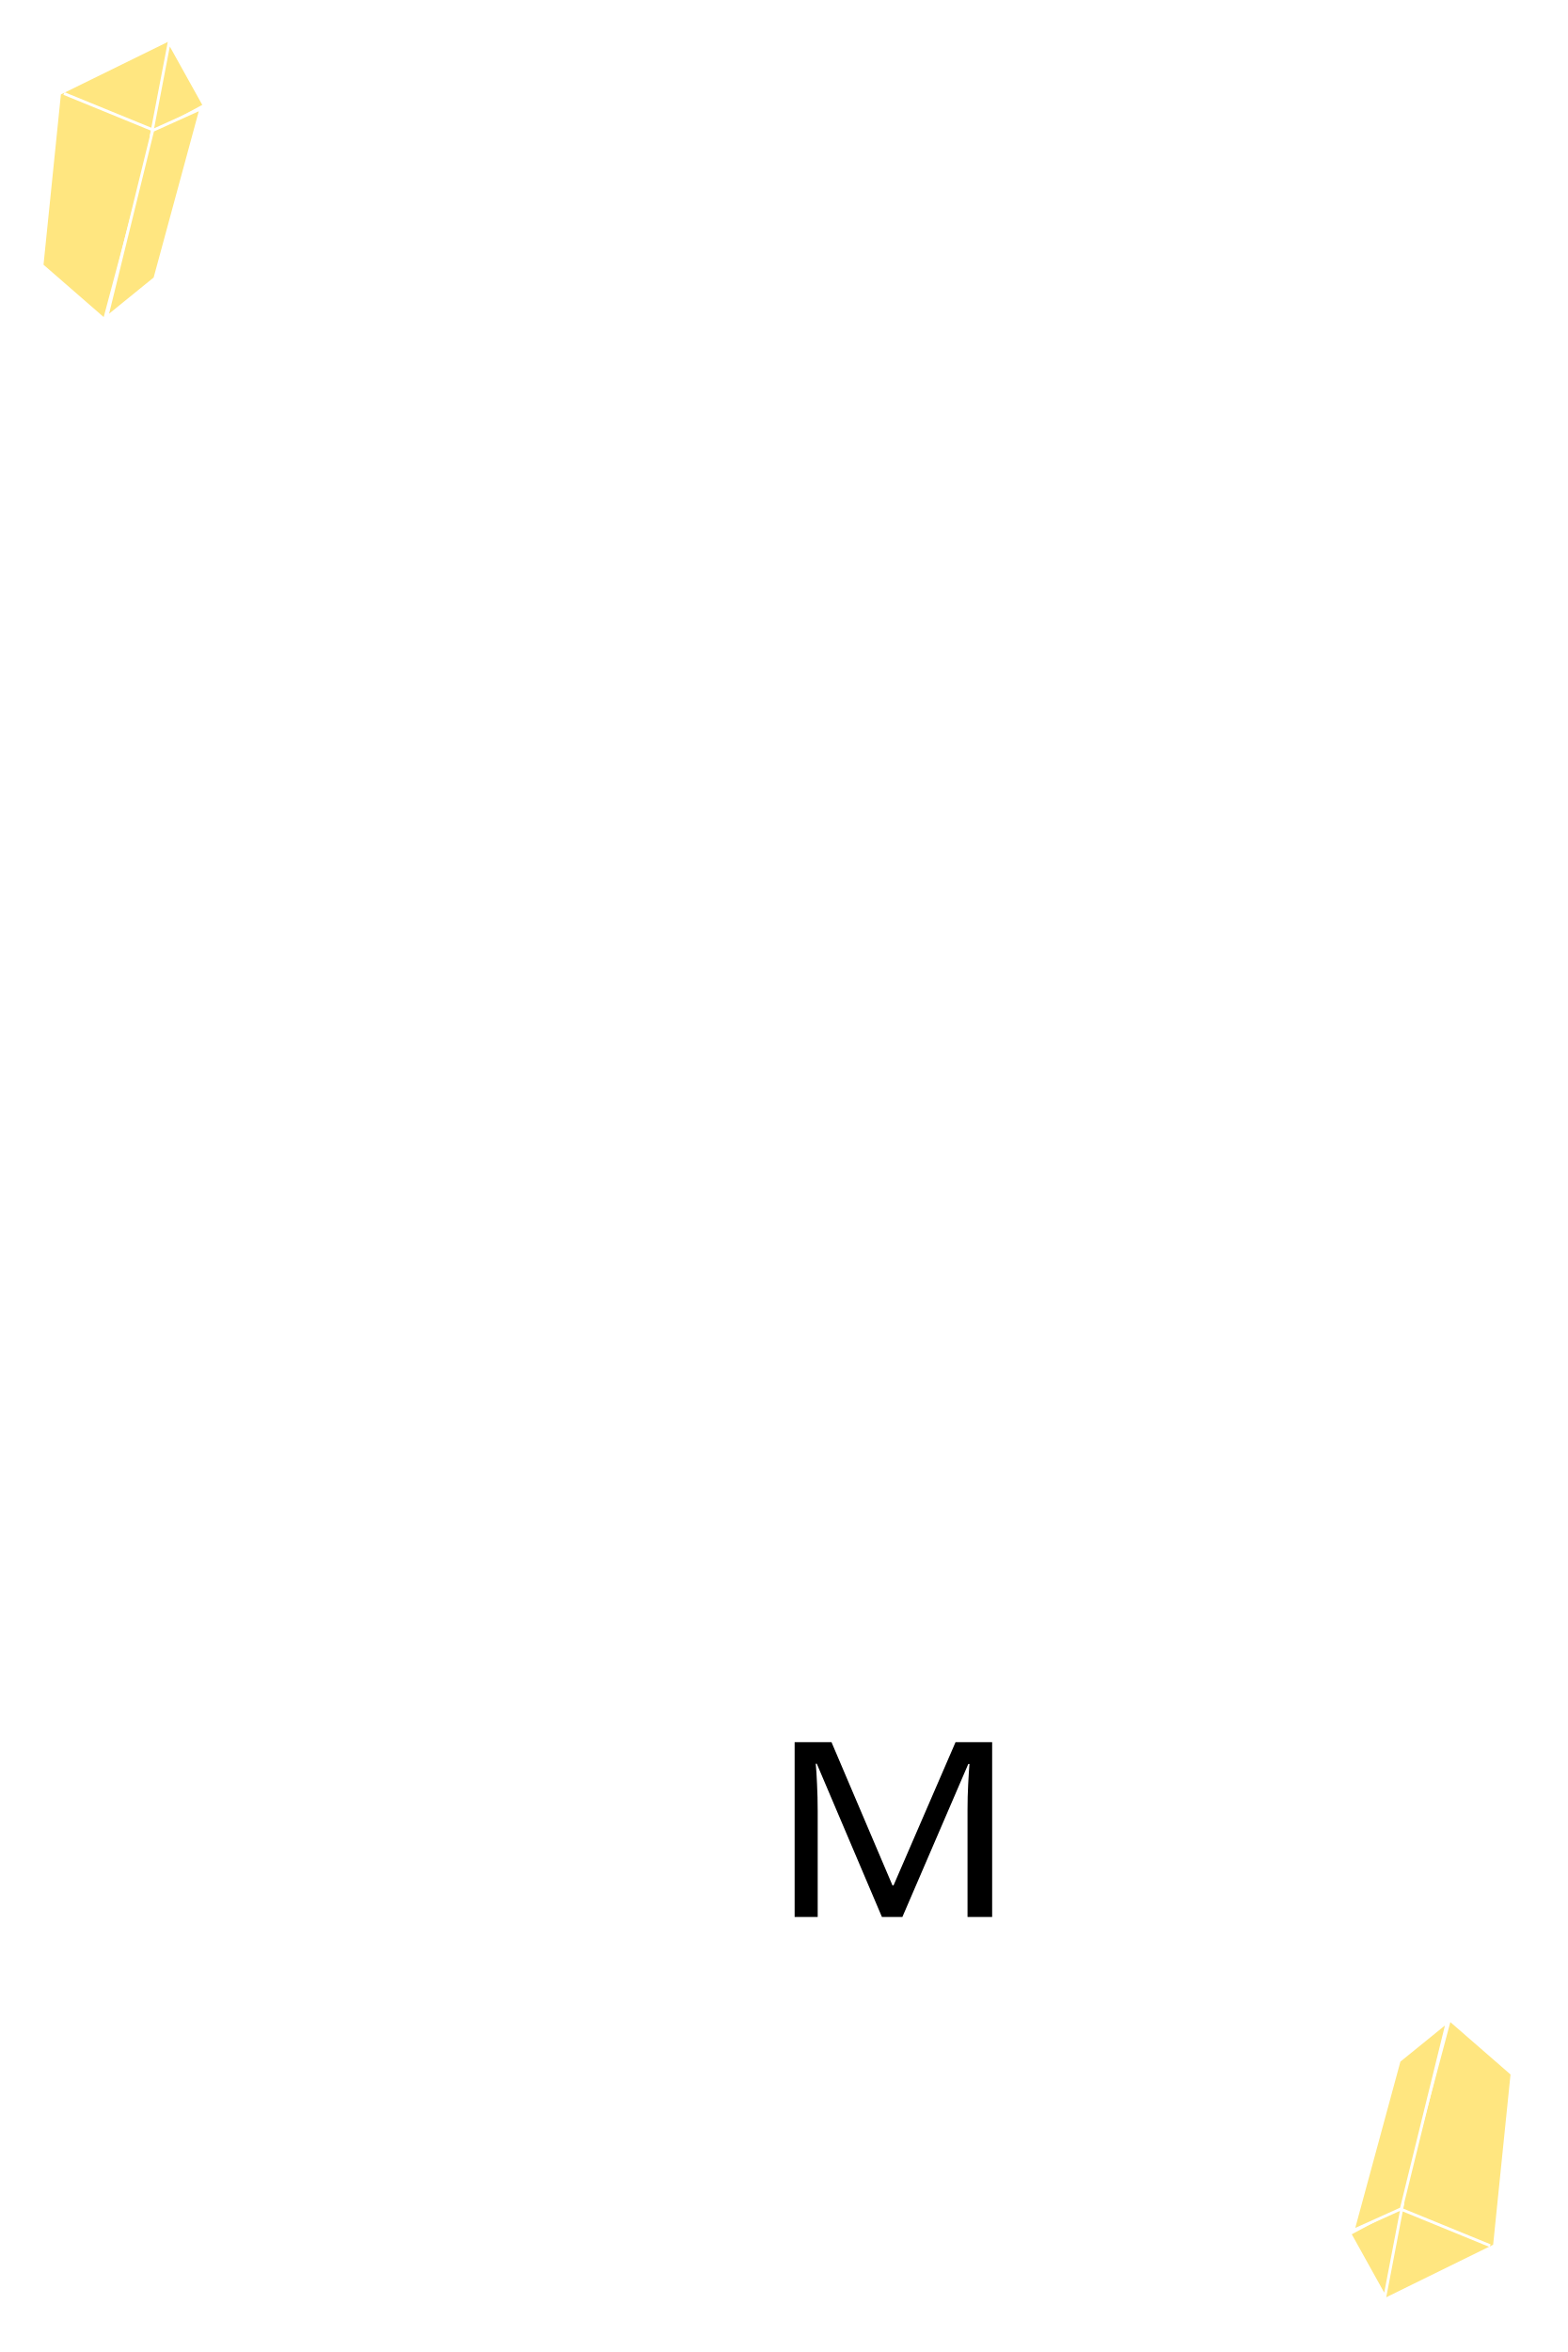
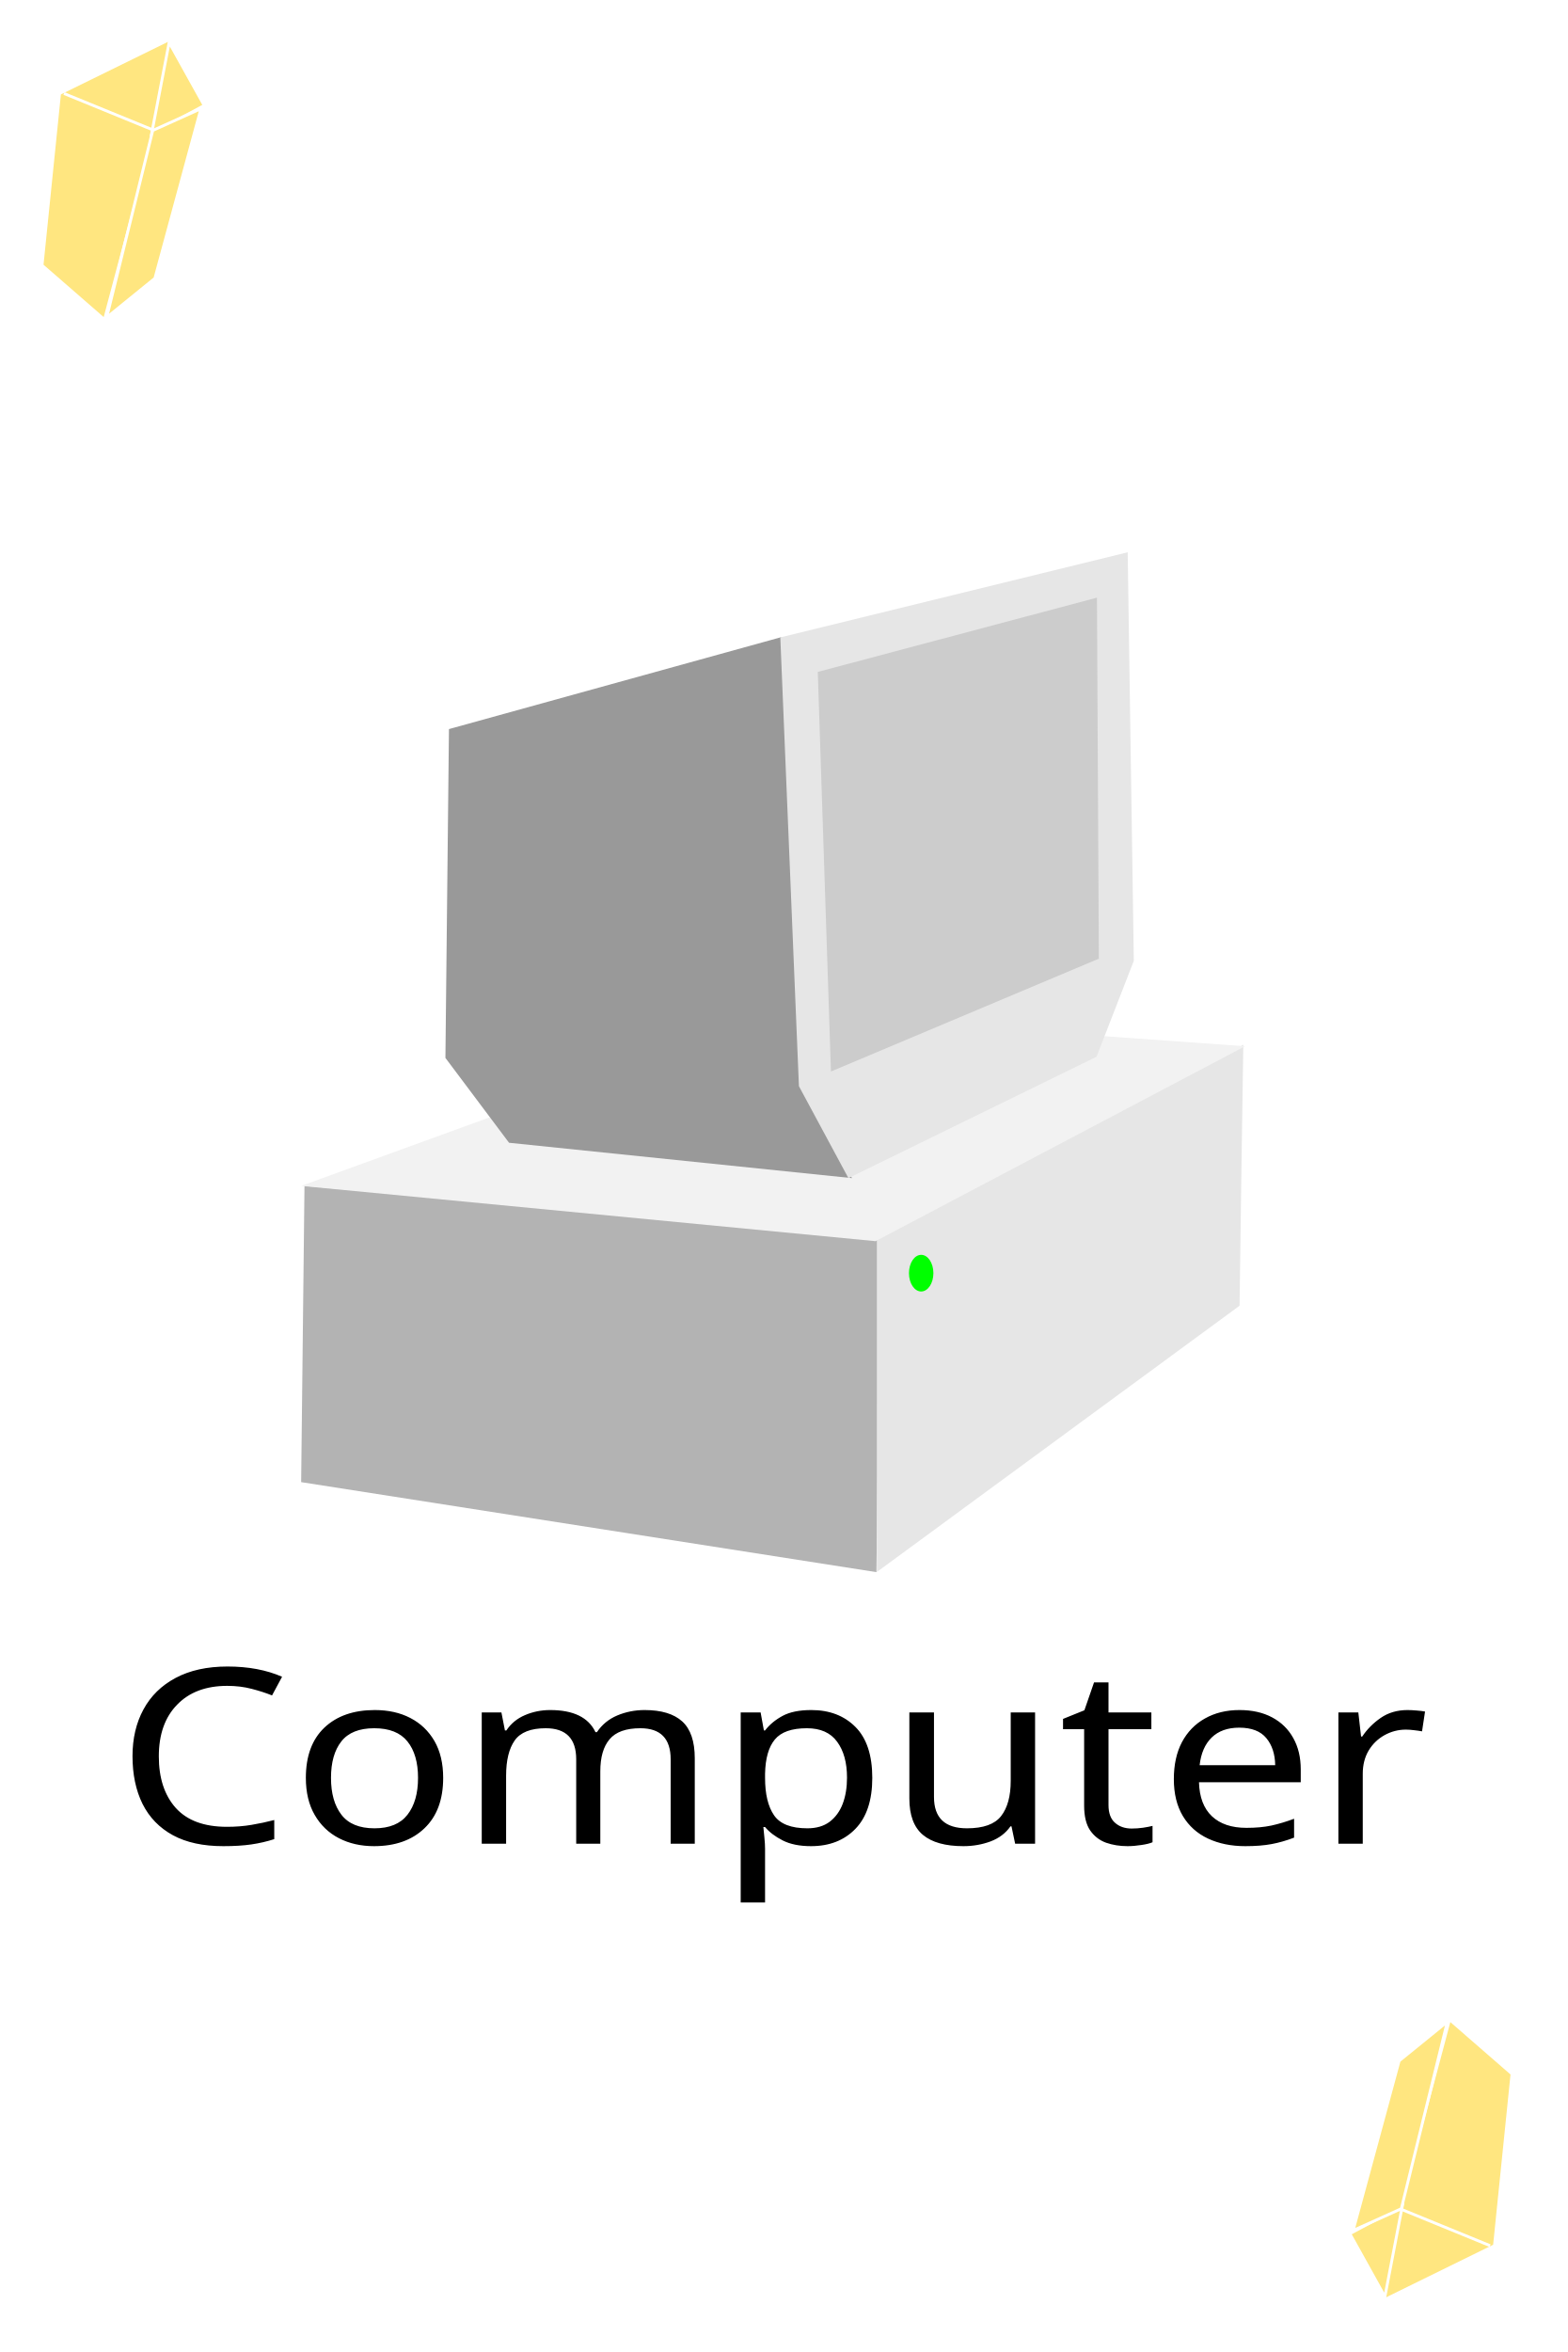
<svg xmlns="http://www.w3.org/2000/svg" xmlns:xlink="http://www.w3.org/1999/xlink" width="200" height="300" id="svg5382" version="1.1">
  <defs id="defs5384" />
  <g id="layer1" transform="translate(0,-752.3622)">
    <rect style="fill:#ffffff;stroke:none" id="rect5598" width="203.353" height="303.968" x="-1.698" y="749.667" />
-     <text xml:space="preserve" style="font-size:33.215px;font-style:normal;font-weight:normal;line-height:125%;letter-spacing:0px;word-spacing:0px;fill:#000000;fill-opacity:1;stroke:none;font-family:Sans" x="92.077" y="1060.47" id="text5494" transform="scale(1.063798,0.9400285)">
-       <tspan id="tspan5496" x="92.077" y="1060.47">M</tspan>
+     <text xml:space="preserve" style="font-size:33.215px;font-style:normal;font-weight:normal;line-height:125%;letter-spacing:0px;word-spacing:0px;fill:#000000;fill-opacity:1;stroke:none;font-family:Sans" x="13.858" y="1050.534" id="text5494" transform="scale(1.063798,0.9400285)">
+       <tspan id="tspan5496" x="13.858" y="1050.534">Computer</tspan>
    </text>
    <g id="g5280" transform="matrix(0.3658131,0,0,0.362844,-18.68903,452.8992)" style="fill:#ffe680;stroke:#ffffff">
      <path transform="translate(0,752.3622)" id="path5272" d="M 65.744,166.219 71.859,105.827 110.465,86.716 105.113,118.823 87.531,185.331 z" style="fill:#ffe680;stroke:#ffffff;stroke-width:1px;stroke-linecap:butt;stroke-linejoin:miter;stroke-opacity:1" />
      <path transform="translate(0,752.3622)" id="path5274" d="m 110.082,87.862 -6.116,32.107 18.347,-9.938 z" style="fill:#ffe680;stroke:#ffffff;stroke-width:1px;stroke-linecap:butt;stroke-linejoin:miter;stroke-opacity:1" />
      <path transform="translate(0,752.3622)" id="path5276" d="m 104.349,118.823 16.818,-7.645 -16.054,59.628 -16.818,13.76 z" style="fill:#ffe680;stroke:#ffffff;stroke-width:1px;stroke-linecap:butt;stroke-linejoin:miter;stroke-opacity:1" />
      <path transform="translate(0,752.3622)" id="path5278" d="m 73.388,105.827 30.578,12.614" style="fill:#ffe680;stroke:#ffffff;stroke-width:1px;stroke-linecap:butt;stroke-linejoin:miter;stroke-opacity:1" />
    </g>
    <use x="0" y="0" xlink:href="#g5280" id="use5571" transform="matrix(-1,0,0,-1,198.2588,1803.089)" width="200" height="300" />
+     <g id="g11239">
+       <g transform="translate(3.607934,91.55134)" id="g11222">
+         <path style="fill:#b3b3b3;stroke:none" d="m 35.237,59.712 -0.425,37.784 73.392,11.48 0.478,-42.896 z" id="path11216" transform="translate(0,752.3622)" />
+         <path style="fill:#e6e6e6;stroke:none" d="m 108.257,66.133 46.752,-24.42 c -0.159,11.094 -0.318,19.957 -0.478,33.282 l -46.275,33.963 z" id="path11218" transform="translate(0,752.3622)" />
+         <path style="fill:#f2f2f2;stroke:none" d="M 34.812,59.712 108.089,66.761 155.23,41.899 95.521,37.636 z" id="path11220" transform="translate(0,752.3622)" />
+       </g>
+       <path transform="translate(0,752.3622)" id="path11227" d="m 56.825,134.937 8.118,10.824 43.746,4.51 -5.863,-11.726 -3.157,-57.276 -42.393,11.726 z" style="fill:#999999;stroke:none" />
+       <path transform="translate(0,752.3622)" id="path11229" d="m 99.549,81.303 44.317,-10.858 0.782,52.109 -4.755,12.234 -31.655,15.482 -6.314,-11.726 z" style="fill:#e6e6e6;stroke:none" />
+       <path transform="translate(0,752.3622)" id="path11231" d="m 104.33,85.704 1.679,50.966 34.177,-14.39 -0.24,-46.049 z" style="fill:#cccccc;stroke:none" />
+       <path transform="translate(0,752.3622)" d="m 119.08,162.393 a 1.559,2.338 0 1 1 -3.118,0 1.559,2.338 0 1 1 3.118,0 z" id="path11233" style="fill:#00ff00;fill-opacity:1;stroke:none" />
+     </g>
  </g>
</svg>
